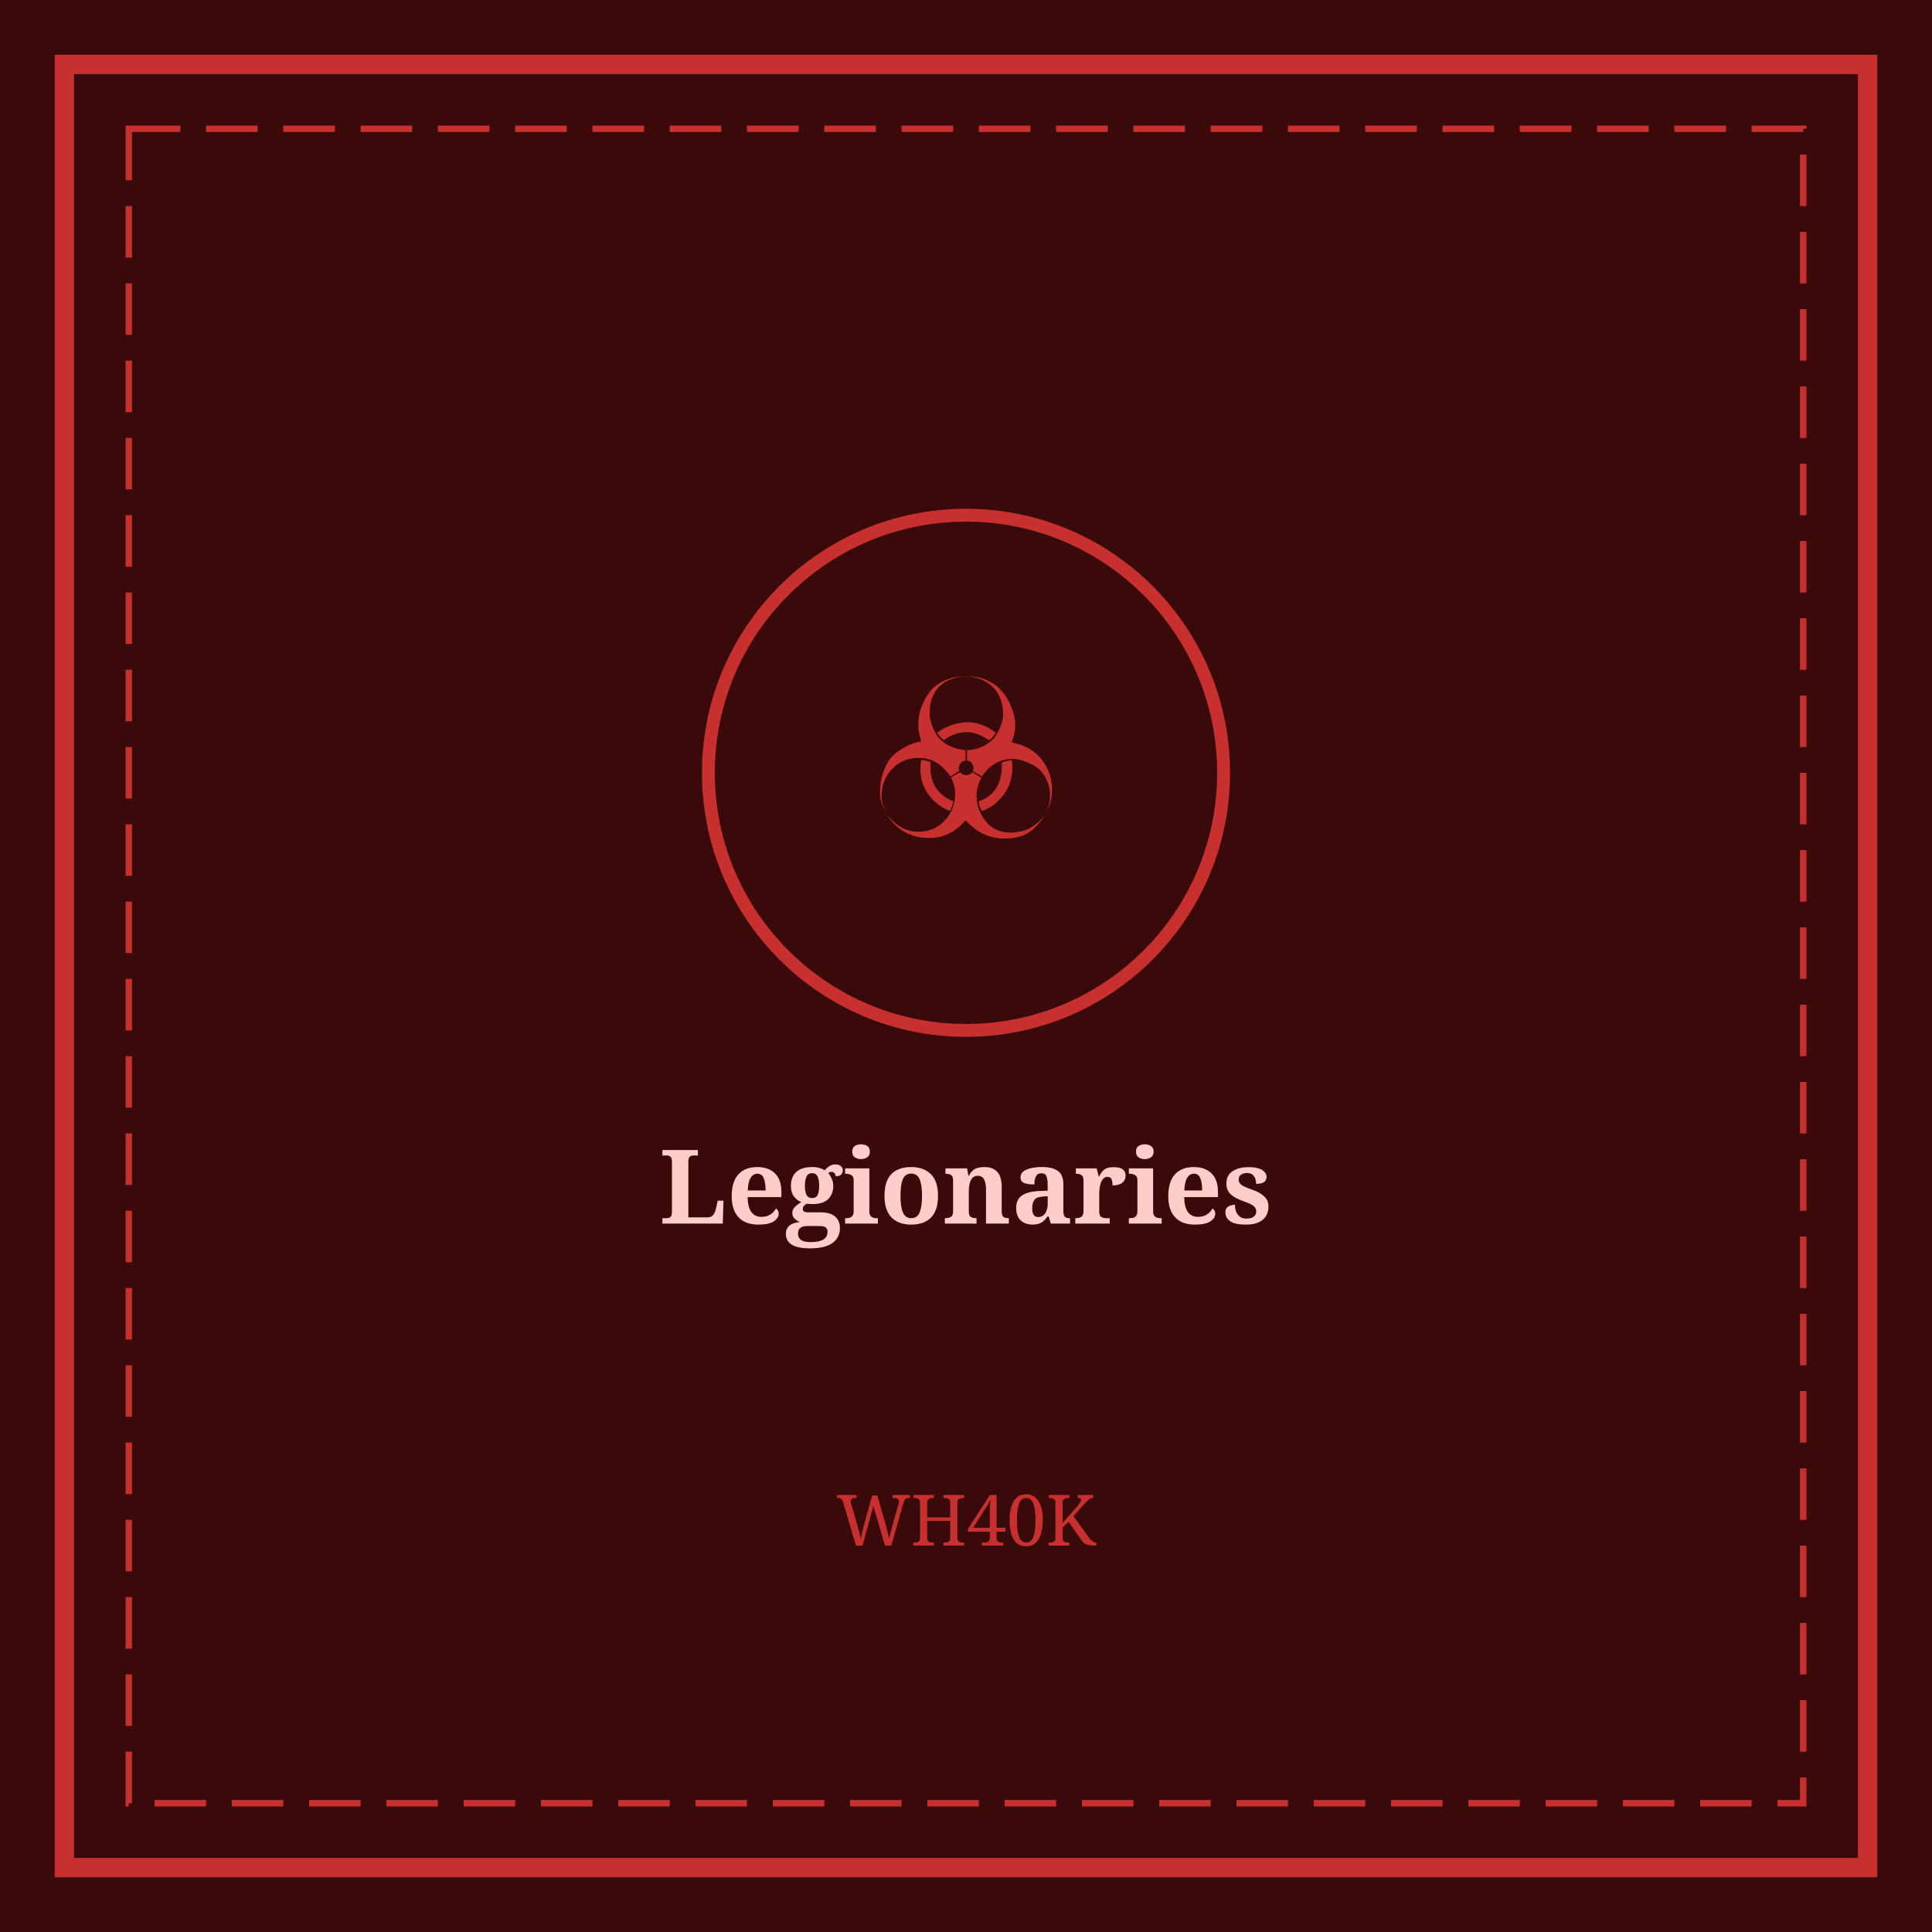
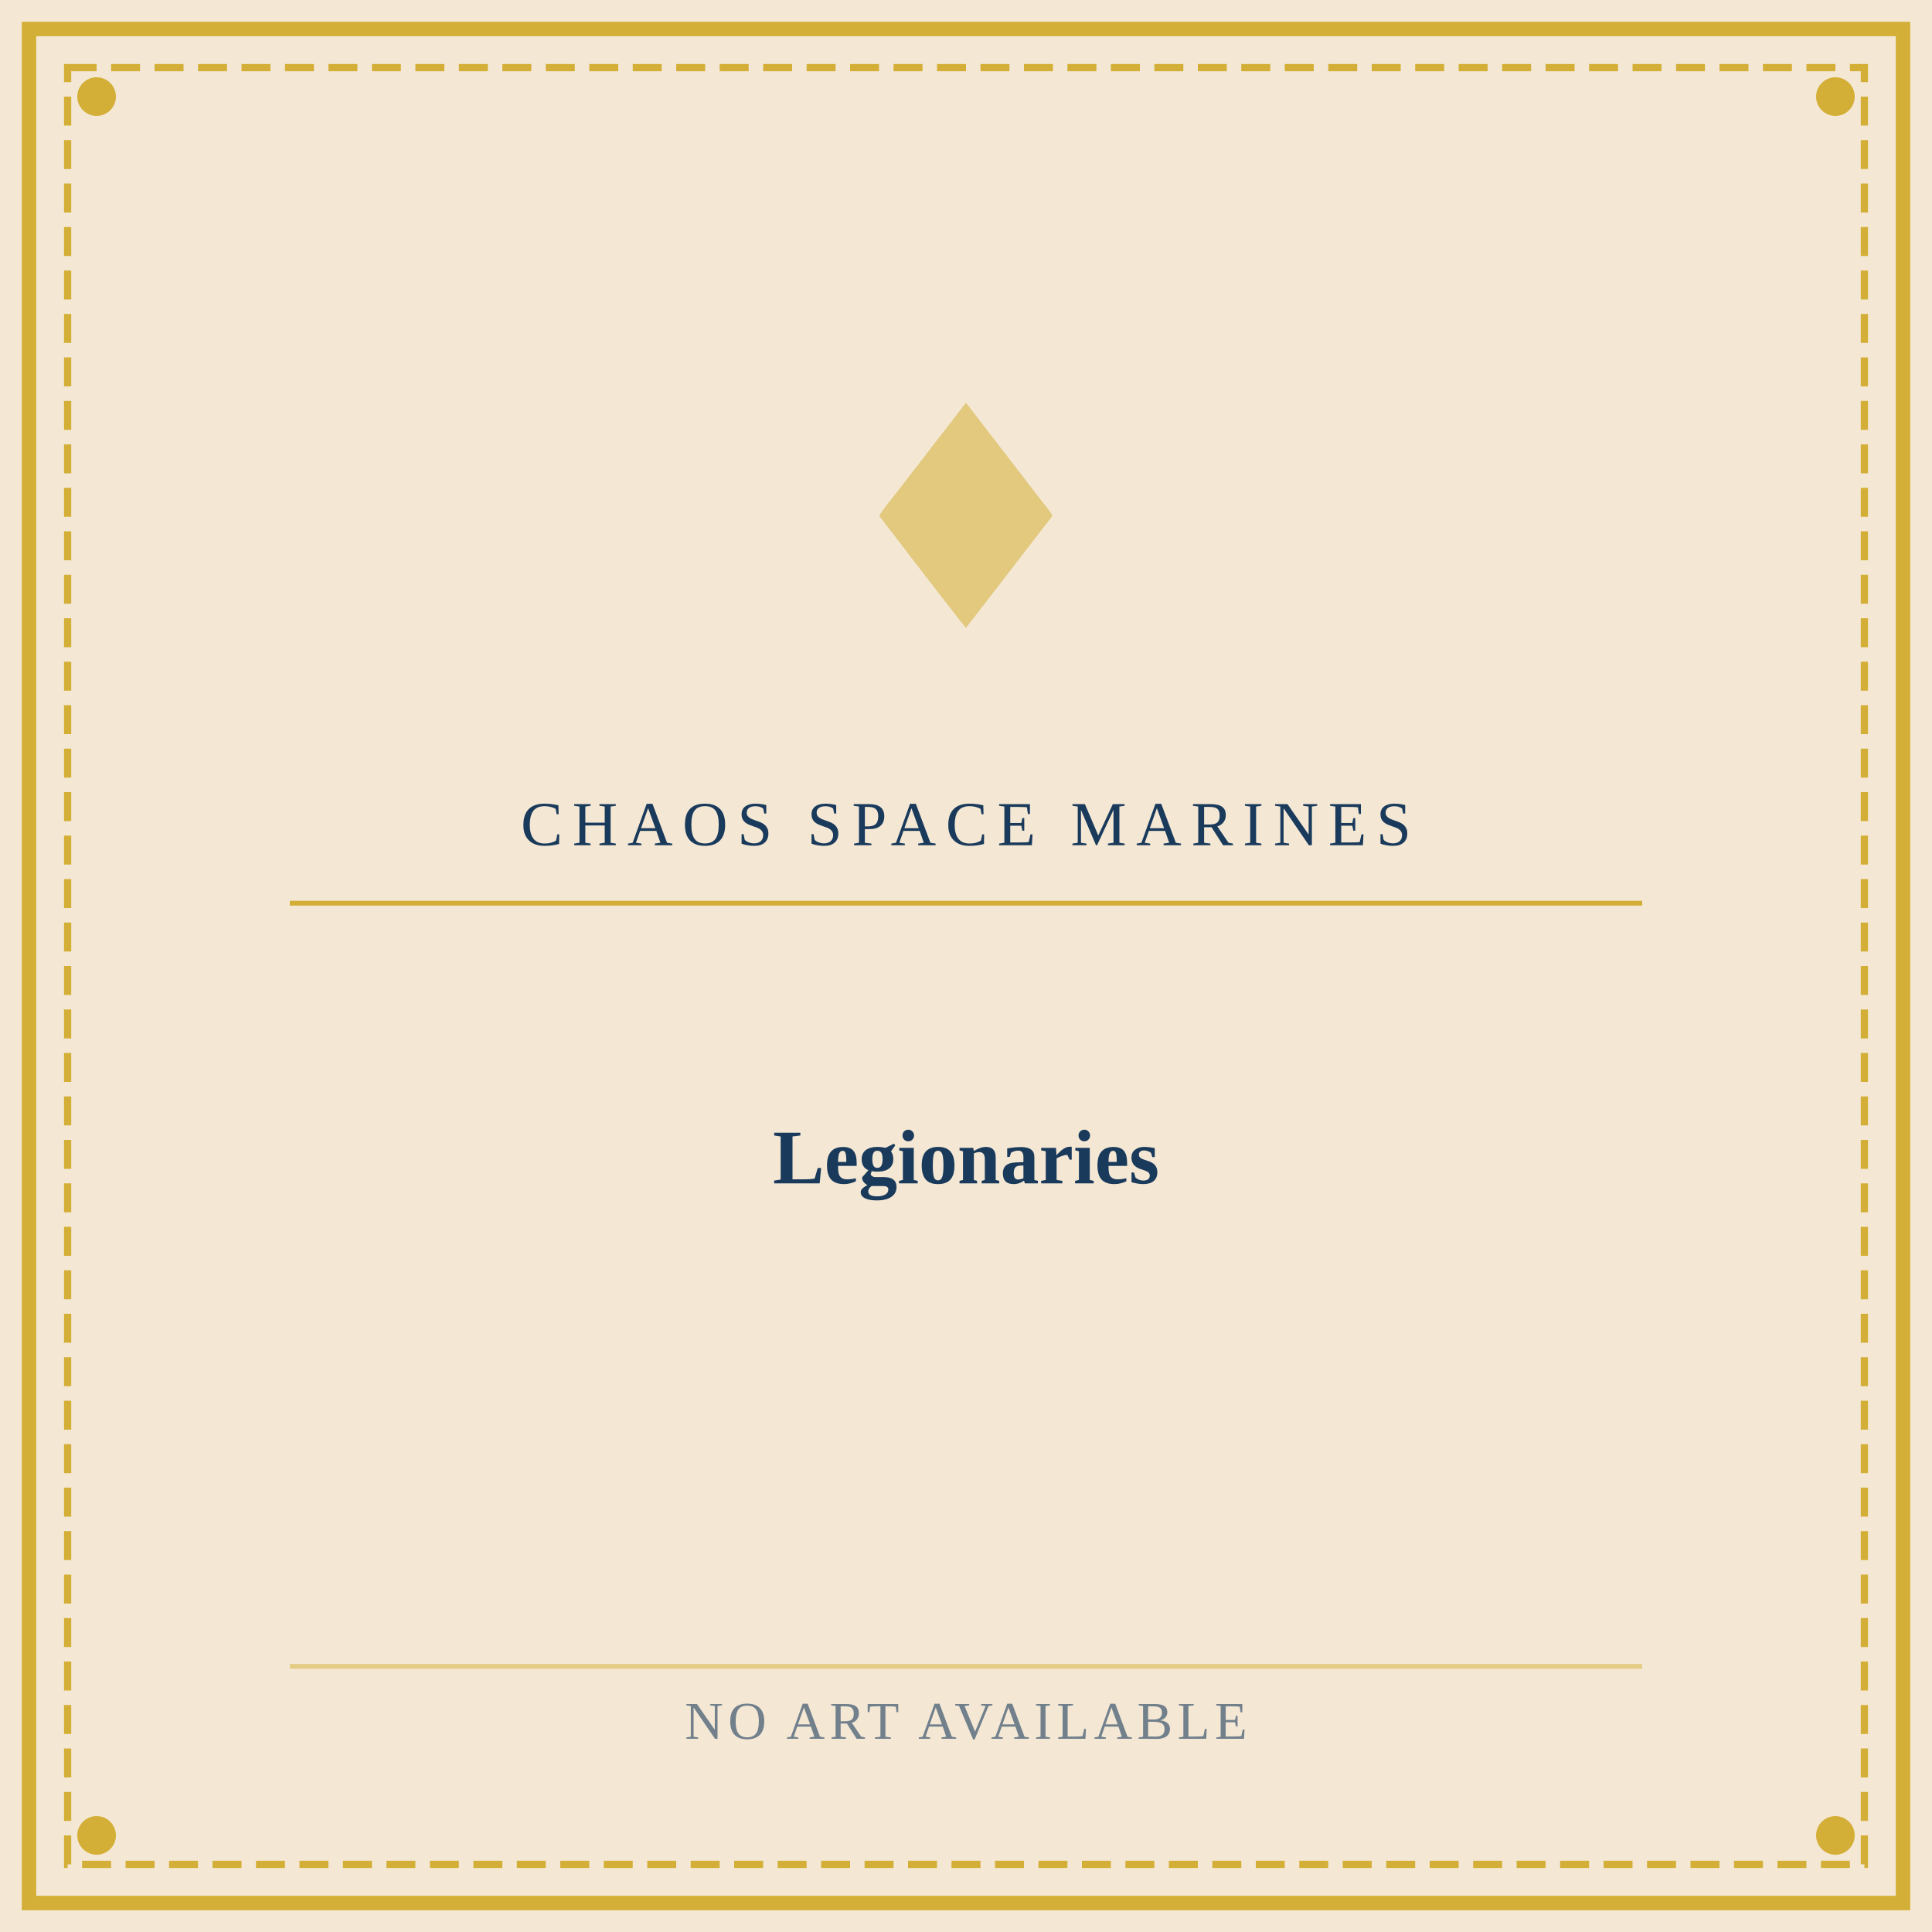
- <svg xmlns="http://www.w3.org/2000/svg" viewBox="0 0 300 300" width="300" height="300">
-   <rect width="300" height="300" fill="#3a0a0a" />
-   <rect x="10" y="10" width="280" height="280" fill="none" stroke="#c83030" stroke-width="3" />
-   <rect x="20" y="20" width="260" height="260" fill="none" stroke="#c83030" stroke-width="1" stroke-dasharray="8,4" />
-   <circle cx="150" cy="120" r="40" fill="none" stroke="#c83030" stroke-width="2" />
-   <text x="150" y="130" font-family="serif" font-size="40" text-anchor="middle" fill="#c83030">☣</text>
-   <text x="150" y="190" font-family="serif" font-size="16" font-weight="bold" text-anchor="middle" fill="#ffcccc">Legionaries</text>
-   <text x="150" y="240" font-family="serif" font-size="11" text-anchor="middle" fill="#c83030">WH40K</text>
+ <svg xmlns="http://www.w3.org/2000/svg" width="400" height="400" viewBox="0 0 400 400">
+   <rect width="400" height="400" fill="#f4e8d5" />
+   <rect x="6" y="6" width="388" height="388" fill="none" stroke="#d4af37" stroke-width="3" />
+   <rect x="14" y="14" width="372" height="372" fill="none" stroke="#d4af37" stroke-width="1.5" stroke-dasharray="6,3" />
+   <circle cx="20" cy="20" r="4" fill="#d4af37" />
+   <circle cx="380" cy="20" r="4" fill="#d4af37" />
+   <circle cx="20" cy="380" r="4" fill="#d4af37" />
+   <circle cx="380" cy="380" r="4" fill="#d4af37" />
+   <text x="200" y="130" font-family="serif" font-size="64" fill="#d4af37" text-anchor="middle" opacity="0.55">♦</text>
+   <text x="200" y="175" font-family="Garamond,'Times New Roman',serif" font-size="13" fill="#1a3a5c" text-anchor="middle" letter-spacing="2">CHAOS SPACE MARINES</text>
+   <line x1="60" y1="187" x2="340" y2="187" stroke="#d4af37" stroke-width="1" />
+   <text x="200" y="245" font-family="Garamond,'Times New Roman',serif" font-size="16" fill="#1a3a5c" text-anchor="middle" font-weight="bold">Legionaries</text>
+   <text x="200" y="360" font-family="Garamond,'Times New Roman',serif" font-size="11" fill="#1a3a5c" text-anchor="middle" opacity="0.6" letter-spacing="1">NO ART AVAILABLE</text>
+   <line x1="60" y1="345" x2="340" y2="345" stroke="#d4af37" stroke-width="1" opacity="0.5" />
</svg>
